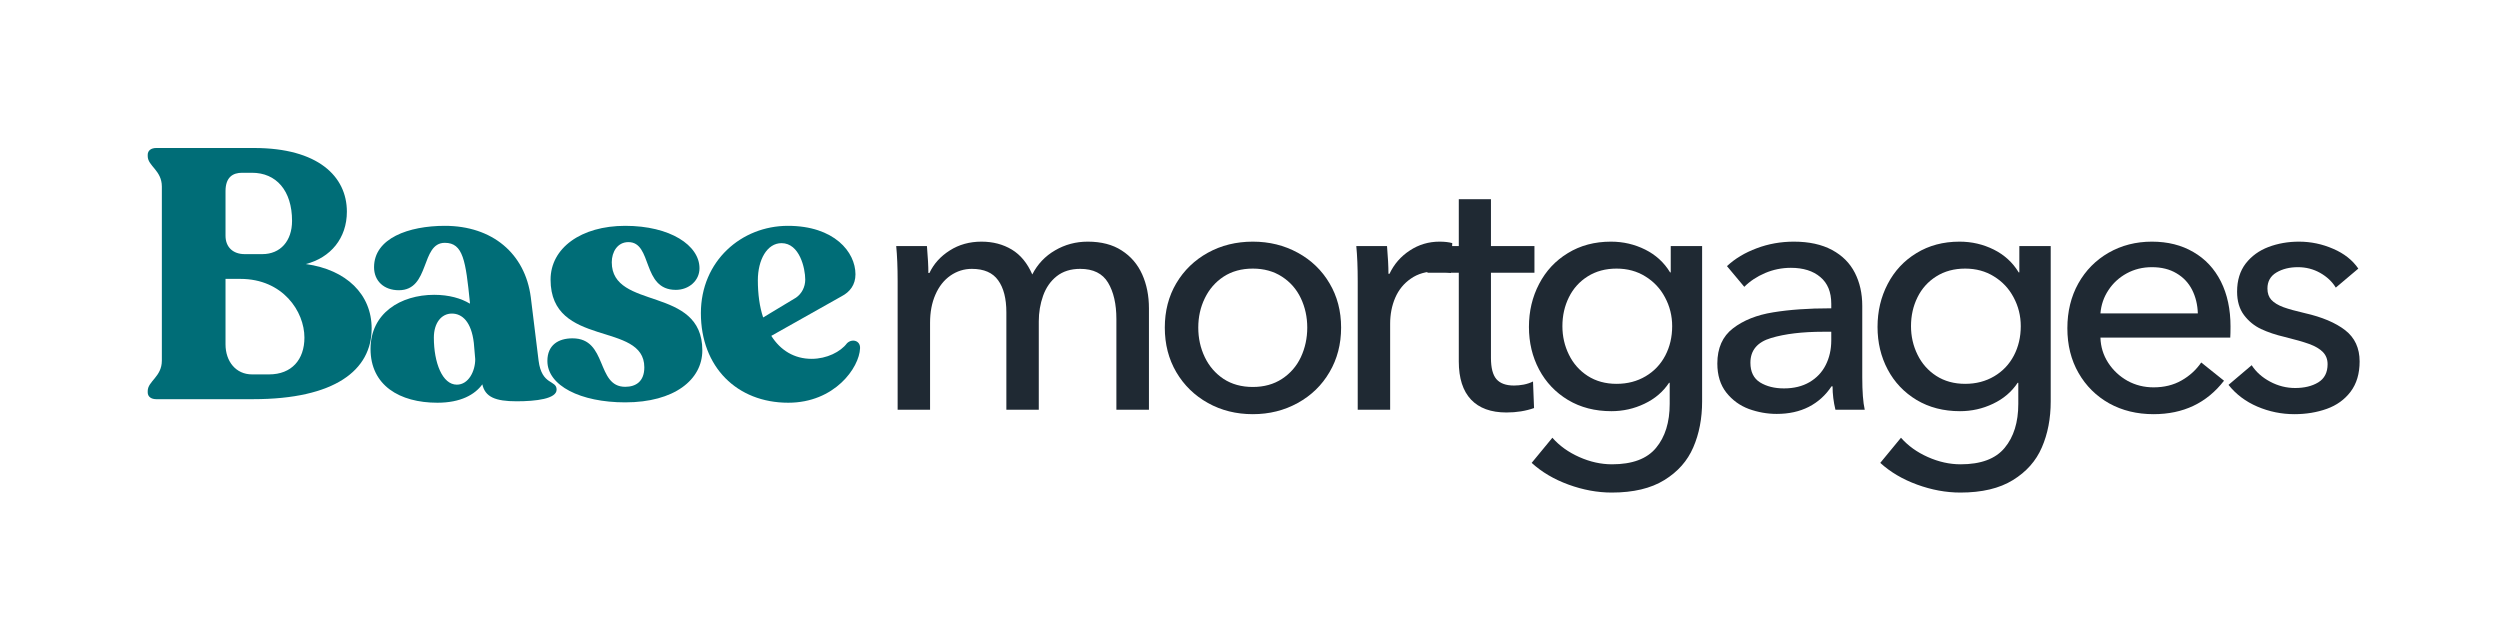
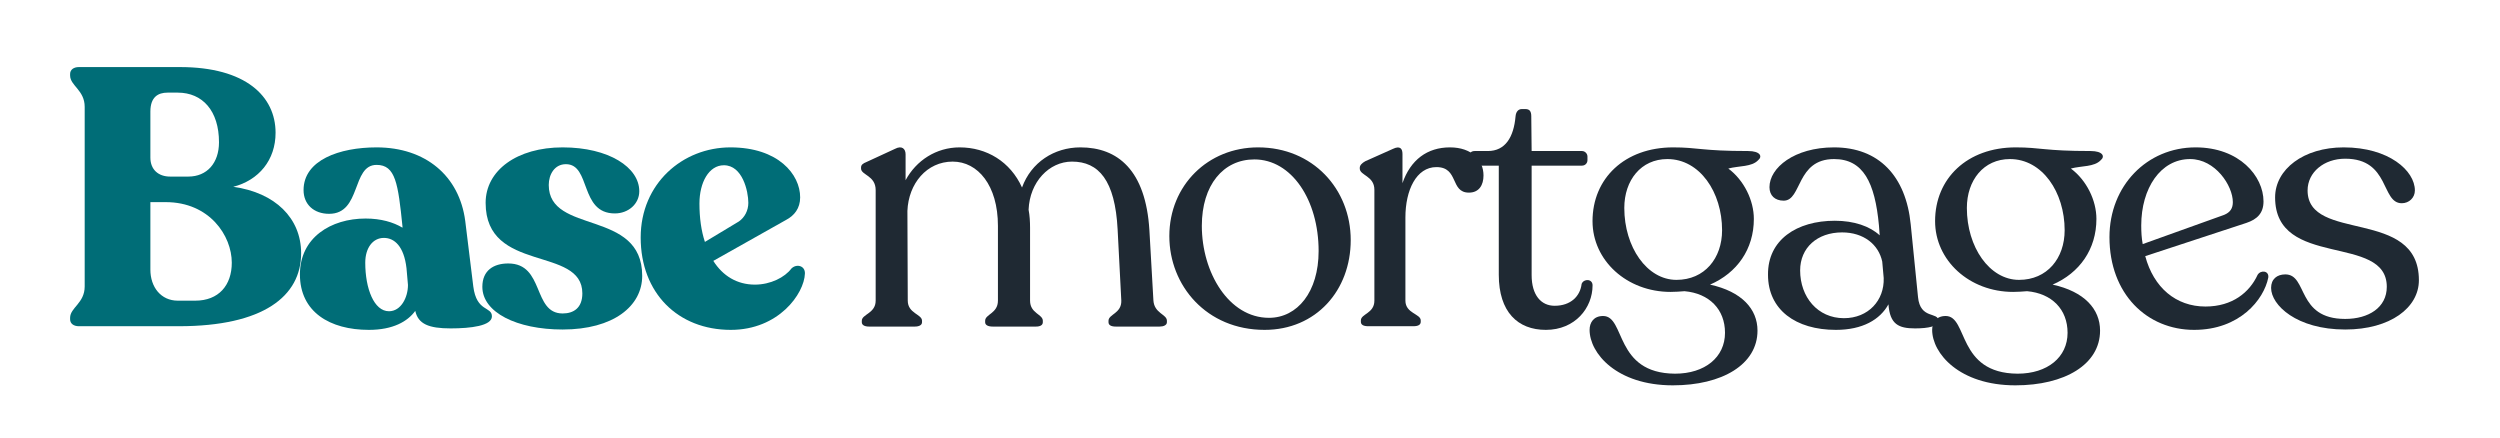
- <svg xmlns="http://www.w3.org/2000/svg" width="400" zoomAndPan="magnify" viewBox="0 0 300 75" height="100" preserveAspectRatio="xMidYMid meet" version="1.0">
+ <svg xmlns="http://www.w3.org/2000/svg" width="400" zoomAndPan="magnify" viewBox="0 0 300 52.5" height="70" preserveAspectRatio="xMidYMid meet" version="1.0">
  <defs>
    <g />
-     <clipPath id="861af560bd">
-       <rect x="0" width="91" y="0" height="59" />
+     <clipPath id="906b43cfec">
+       <path d="M 6 0 L 292 0 L 292 52.004 L 6 52.004 Z M 6 0 " clip-rule="nonzero" />
    </clipPath>
-     <clipPath id="8996b8bca9">
-       <path d="M 163 24 L 179.441 24 L 179.441 46 L 163 46 Z M 163 24 " clip-rule="nonzero" />
-     </clipPath>
-     <clipPath id="6f82ef687a">
-       <rect x="0" width="180" y="0" height="70" />
+     <clipPath id="2f4b60f630">
+       <rect x="0" width="286" y="0" height="53" />
    </clipPath>
  </defs>
-   <g transform="matrix(1, 0, 0, 1, 15, 6)">
-     <g clip-path="url(#861af560bd)">
-       <g fill="#006d77" fill-opacity="1">
-         <g transform="translate(0.984312, 41.901)">
-           <g>
-             <path d="M 20.715 -16.215 C 23.688 -16.98 25.641 -19.316 25.641 -22.5 C 25.641 -26.746 22.16 -30.141 14.52 -30.141 L 2.758 -30.141 C 2.164 -30.141 1.742 -29.844 1.742 -29.332 L 1.742 -29.164 C 1.742 -27.977 3.438 -27.465 3.438 -25.512 L 3.438 -4.629 C 3.438 -2.676 1.742 -2.164 1.742 -0.977 L 1.742 -0.805 C 1.742 -0.297 2.164 0 2.758 0 L 14.391 0 C 24.195 0 28.613 -3.48 28.613 -8.492 C 28.613 -12.566 25.598 -15.539 20.715 -16.215 Z M 11.078 -24.961 C 11.078 -26.66 11.973 -27.168 13.074 -27.168 L 14.262 -27.168 C 17.148 -27.168 19.062 -25.047 19.062 -21.395 C 19.062 -18.977 17.66 -17.406 15.496 -17.406 L 13.371 -17.406 C 12.016 -17.406 11.078 -18.211 11.078 -19.613 Z M 16.301 -2.973 L 14.262 -2.973 C 12.312 -2.973 11.078 -4.543 11.078 -6.578 L 11.078 -14.434 L 12.863 -14.434 C 17.957 -14.434 20.547 -10.527 20.547 -7.387 C 20.547 -4.754 19.02 -2.973 16.301 -2.973 Z M 16.301 -2.973 " />
+   <g clip-path="url(#906b43cfec)">
+     <g transform="matrix(1, 0, 0, 1, 6, 0)">
+       <g clip-path="url(#2f4b60f630)">
+         <g fill="#006d77" fill-opacity="1">
+           <g transform="translate(0.61557, 39.14634)">
+             <g>
+               <path d="M 21.375 -16.73 C 24.438 -17.52 26.453 -19.93 26.453 -23.211 C 26.453 -27.594 22.863 -31.098 14.98 -31.098 L 2.848 -31.098 C 2.234 -31.098 1.797 -30.789 1.797 -30.266 L 1.797 -30.09 C 1.797 -28.863 3.547 -28.336 3.547 -26.324 L 3.547 -4.773 C 3.547 -2.758 1.797 -2.234 1.797 -1.008 L 1.797 -0.832 C 1.797 -0.305 2.234 0 2.848 0 L 14.848 0 C 24.965 0 29.52 -3.59 29.52 -8.758 C 29.52 -12.965 26.41 -16.031 21.375 -16.73 Z M 11.43 -25.754 C 11.43 -27.504 12.352 -28.031 13.488 -28.031 L 14.715 -28.031 C 17.695 -28.031 19.664 -25.84 19.664 -22.074 C 19.664 -19.578 18.219 -17.957 15.984 -17.957 L 13.797 -17.957 C 12.395 -17.957 11.43 -18.789 11.43 -20.234 Z M 16.816 -3.066 L 14.715 -3.066 C 12.703 -3.066 11.43 -4.688 11.43 -6.789 L 11.43 -14.891 L 13.27 -14.891 C 18.527 -14.891 21.199 -10.863 21.199 -7.621 C 21.199 -4.906 19.621 -3.066 16.816 -3.066 Z M 16.816 -3.066 " />
+             </g>
          </g>
        </g>
-       </g>
-       <g fill="#006d77" fill-opacity="1">
-         <g transform="translate(28.40273, 41.901)">
-           <g>
-             <path d="M 21.227 -4.629 L 20.293 -12.227 C 19.613 -17.488 15.664 -20.801 9.977 -20.801 C 5.645 -20.801 1.484 -19.316 1.484 -15.836 C 1.484 -14.18 2.676 -13.074 4.457 -13.074 C 8.234 -13.074 7.047 -18.762 9.977 -18.762 C 12.184 -18.762 12.48 -16.598 12.988 -11.59 L 12.988 -11.461 C 11.93 -12.098 10.484 -12.523 8.703 -12.523 C 4.668 -12.523 1.062 -10.316 1.062 -6.027 C 1.062 -1.656 4.543 0.426 9.086 0.426 C 11.887 0.426 13.586 -0.551 14.477 -1.781 C 14.816 -0.254 16.047 0.254 18.594 0.254 C 20.93 0.254 23.391 -0.043 23.391 -1.145 C 23.391 -2.336 21.609 -1.613 21.227 -4.629 Z M 11.418 -1.742 C 9.68 -1.742 8.66 -4.371 8.66 -7.387 C 8.66 -9.129 9.551 -10.273 10.824 -10.273 C 12.055 -10.273 13.16 -9.297 13.457 -6.75 L 13.625 -4.797 C 13.625 -3.355 12.82 -1.742 11.418 -1.742 Z M 11.418 -1.742 " />
+         <g fill="#006d77" fill-opacity="1">
+           <g transform="translate(28.89673, 39.14634)">
+             <g>
+               <path d="M 21.898 -4.773 L 20.934 -12.613 C 20.234 -18.043 16.16 -21.461 10.293 -21.461 C 5.824 -21.461 1.531 -19.93 1.531 -16.336 C 1.531 -14.629 2.758 -13.488 4.598 -13.488 C 8.496 -13.488 7.27 -19.359 10.293 -19.359 C 12.57 -19.359 12.875 -17.125 13.402 -11.957 L 13.402 -11.824 C 12.309 -12.48 10.816 -12.922 8.977 -12.922 C 4.816 -12.922 1.094 -10.645 1.094 -6.219 C 1.094 -1.707 4.688 0.438 9.371 0.438 C 12.262 0.438 14.016 -0.57 14.934 -1.84 C 15.285 -0.262 16.555 0.262 19.184 0.262 C 21.594 0.262 24.133 -0.043 24.133 -1.184 C 24.133 -2.41 22.293 -1.664 21.898 -4.773 Z M 11.781 -1.797 C 9.984 -1.797 8.934 -4.512 8.934 -7.621 C 8.934 -9.418 9.855 -10.598 11.168 -10.598 C 12.438 -10.598 13.578 -9.59 13.883 -6.965 L 14.059 -4.949 C 14.059 -3.461 13.227 -1.797 11.781 -1.797 Z M 11.781 -1.797 " />
+             </g>
          </g>
        </g>
-       </g>
-       <g fill="#006d77" fill-opacity="1">
-         <g transform="translate(49.70921, 41.901)">
-           <g>
-             <path d="M 10.316 0.383 C 16.215 0.383 19.57 -2.336 19.57 -5.859 C 19.57 -13.668 8.703 -10.613 8.703 -16.43 C 8.703 -17.66 9.383 -18.848 10.699 -18.848 C 13.625 -18.848 12.27 -13.117 16.387 -13.117 C 17.957 -13.117 19.23 -14.223 19.23 -15.707 C 19.23 -18.465 15.707 -20.801 10.316 -20.801 C 5.008 -20.801 1.359 -18.125 1.359 -14.348 C 1.359 -6.113 12.609 -9.383 12.609 -3.82 C 12.609 -2.121 11.59 -1.484 10.316 -1.484 C 6.793 -1.484 8.234 -7.301 3.992 -7.301 C 2.293 -7.301 0.977 -6.496 0.977 -4.586 C 0.977 -1.613 4.965 0.383 10.316 0.383 Z M 10.316 0.383 " />
+         <g fill="#006d77" fill-opacity="1">
+           <g transform="translate(50.87353, 39.14634)">
+             <g>
+               <path d="M 10.645 0.395 C 16.73 0.395 20.191 -2.41 20.191 -6.043 C 20.191 -14.102 8.977 -10.949 8.977 -16.949 C 8.977 -18.219 9.68 -19.445 11.035 -19.445 C 14.059 -19.445 12.656 -13.535 16.906 -13.535 C 18.527 -13.535 19.84 -14.672 19.84 -16.203 C 19.84 -19.051 16.203 -21.461 10.645 -21.461 C 5.168 -21.461 1.402 -18.703 1.402 -14.805 C 1.402 -6.309 13.008 -9.68 13.008 -3.941 C 13.008 -2.191 11.957 -1.531 10.645 -1.531 C 7.008 -1.531 8.496 -7.531 4.117 -7.531 C 2.363 -7.531 1.008 -6.699 1.008 -4.73 C 1.008 -1.664 5.125 0.395 10.645 0.395 Z M 10.645 0.395 " />
+             </g>
          </g>
        </g>
-       </g>
-       <g fill="#006d77" fill-opacity="1">
-         <g transform="translate(68.17194, 41.901)">
-           <g>
-             <path d="M 18.465 -6.707 C 17.703 -5.688 16.047 -4.84 14.223 -4.84 C 12.141 -4.84 10.484 -5.859 9.383 -7.598 L 17.828 -12.352 C 18.805 -12.863 19.484 -13.711 19.484 -14.984 C 19.484 -17.66 16.938 -20.801 11.375 -20.801 C 5.816 -20.801 0.934 -16.598 0.934 -10.316 C 0.934 -3.863 5.266 0.426 11.418 0.426 C 16.98 0.426 19.953 -3.777 20.035 -6.113 C 20.078 -7.047 19.062 -7.301 18.465 -6.707 Z M 10.613 -18.723 C 12.777 -18.723 13.457 -15.707 13.457 -14.348 C 13.457 -13.457 13.031 -12.652 12.352 -12.184 L 8.406 -9.805 C 7.98 -11.078 7.77 -12.609 7.77 -14.262 C 7.77 -16.727 8.871 -18.723 10.613 -18.723 Z M 10.613 -18.723 " />
+         <g fill="#006d77" fill-opacity="1">
+           <g transform="translate(69.91703, 39.14634)">
+             <g>
+               <path d="M 19.051 -6.922 C 18.262 -5.867 16.555 -4.992 14.672 -4.992 C 12.527 -4.992 10.816 -6.043 9.68 -7.84 L 18.395 -12.746 C 19.402 -13.27 20.102 -14.148 20.102 -15.461 C 20.102 -18.219 17.477 -21.461 11.738 -21.461 C 6 -21.461 0.965 -17.125 0.965 -10.645 C 0.965 -3.984 5.43 0.438 11.781 0.438 C 17.52 0.438 20.586 -3.898 20.672 -6.309 C 20.715 -7.27 19.664 -7.531 19.051 -6.922 Z M 10.949 -19.316 C 13.184 -19.316 13.883 -16.203 13.883 -14.805 C 13.883 -13.883 13.445 -13.051 12.746 -12.57 L 8.672 -10.117 C 8.234 -11.43 8.016 -13.008 8.016 -14.715 C 8.016 -17.258 9.152 -19.316 10.949 -19.316 Z M 10.949 -19.316 " />
+             </g>
          </g>
        </g>
-       </g>
-     </g>
-   </g>
-   <g transform="matrix(1, 0, 0, 1, 104, 4)">
-     <g clip-path="url(#6f82ef687a)">
-       <g fill="#1f2933" fill-opacity="1">
-         <g transform="translate(0.357444, 45.16966)">
-           <g>
-             <path d="M 26.172 -20.172 C 27.805 -20.172 29.164 -19.816 30.25 -19.109 C 31.344 -18.41 32.16 -17.457 32.703 -16.25 C 33.242 -15.051 33.516 -13.691 33.516 -12.172 L 33.516 0 L 29.609 0 L 29.609 -10.891 C 29.609 -12.691 29.273 -14.145 28.609 -15.25 C 27.953 -16.352 26.836 -16.906 25.266 -16.906 C 24.129 -16.906 23.188 -16.609 22.438 -16.016 C 21.695 -15.422 21.156 -14.641 20.812 -13.672 C 20.469 -12.703 20.297 -11.68 20.297 -10.609 L 20.297 0 L 16.406 0 L 16.406 -11.688 C 16.406 -13.344 16.078 -14.625 15.422 -15.531 C 14.773 -16.445 13.723 -16.906 12.266 -16.906 C 11.328 -16.906 10.469 -16.633 9.688 -16.094 C 8.914 -15.551 8.316 -14.789 7.891 -13.812 C 7.461 -12.832 7.25 -11.707 7.25 -10.438 L 7.25 0 L 3.359 0 L 3.359 -15.406 C 3.359 -17.094 3.301 -18.504 3.188 -19.641 L 6.875 -19.641 C 6.988 -18.305 7.047 -17.227 7.047 -16.406 L 7.172 -16.406 C 7.691 -17.508 8.504 -18.41 9.609 -19.109 C 10.711 -19.816 11.984 -20.172 13.422 -20.172 C 14.797 -20.172 16.008 -19.852 17.062 -19.219 C 18.113 -18.582 18.93 -17.586 19.516 -16.234 C 20.148 -17.473 21.062 -18.438 22.25 -19.125 C 23.438 -19.82 24.742 -20.172 26.172 -20.172 Z M 26.172 -20.172 " />
+         <g fill="#006d77" fill-opacity="1">
+           <g transform="translate(89.17944, 39.14634)">
+             <g />
          </g>
        </g>
-       </g>
-       <g fill="#1f2933" fill-opacity="1">
-         <g transform="translate(33.69874, 45.16966)">
-           <g>
-             <path d="M 12.641 0.531 C 10.648 0.531 8.852 0.082 7.25 -0.812 C 5.645 -1.707 4.379 -2.941 3.453 -4.516 C 2.535 -6.086 2.078 -7.867 2.078 -9.859 C 2.078 -11.848 2.535 -13.617 3.453 -15.172 C 4.379 -16.734 5.645 -17.957 7.25 -18.844 C 8.852 -19.727 10.648 -20.172 12.641 -20.172 C 14.617 -20.172 16.414 -19.727 18.031 -18.844 C 19.656 -17.957 20.926 -16.734 21.844 -15.172 C 22.77 -13.617 23.234 -11.848 23.234 -9.859 C 23.234 -7.867 22.77 -6.086 21.844 -4.516 C 20.926 -2.941 19.656 -1.707 18.031 -0.812 C 16.414 0.082 14.617 0.531 12.641 0.531 Z M 12.641 -2.734 C 13.984 -2.734 15.148 -3.055 16.141 -3.703 C 17.141 -4.359 17.895 -5.227 18.406 -6.312 C 18.914 -7.406 19.172 -8.586 19.172 -9.859 C 19.172 -11.129 18.914 -12.301 18.406 -13.375 C 17.895 -14.457 17.141 -15.32 16.141 -15.969 C 15.148 -16.613 13.984 -16.938 12.641 -16.938 C 11.285 -16.938 10.113 -16.613 9.125 -15.969 C 8.145 -15.32 7.395 -14.457 6.875 -13.375 C 6.352 -12.301 6.094 -11.129 6.094 -9.859 C 6.094 -8.586 6.352 -7.406 6.875 -6.312 C 7.395 -5.227 8.145 -4.359 9.125 -3.703 C 10.113 -3.055 11.285 -2.734 12.641 -2.734 Z M 12.641 -2.734 " />
+         <g fill="#1f2933" fill-opacity="1">
+           <g transform="translate(95.61912, 39.14634)">
+             <g>
+               <path d="M 36.789 -3.109 L 36.309 -11.52 C 35.871 -18.746 32.496 -21.461 28.031 -21.461 C 24.879 -21.461 22.117 -19.664 21.023 -16.645 C 19.621 -19.754 16.773 -21.461 13.535 -21.461 C 10.73 -21.461 8.32 -19.883 7.051 -17.52 L 7.051 -20.629 C 7.051 -21.285 6.613 -21.723 5.781 -21.285 L 2.363 -19.707 C 1.926 -19.535 1.707 -19.359 1.707 -19.051 L 1.707 -18.922 C 1.707 -18.133 3.461 -18.09 3.461 -16.336 L 3.461 -3.066 C 3.461 -1.531 1.797 -1.445 1.797 -0.656 L 1.797 -0.48 C 1.797 -0.133 2.145 0.043 2.672 0.043 L 8.145 0.043 C 8.672 0.043 9.023 -0.133 9.023 -0.48 L 9.023 -0.656 C 9.023 -1.445 7.312 -1.531 7.312 -3.066 L 7.27 -13.84 C 7.402 -17.125 9.59 -19.754 12.703 -19.754 C 15.723 -19.754 18.133 -16.906 18.133 -12.043 L 18.133 -3.066 C 18.133 -1.531 16.598 -1.445 16.598 -0.656 L 16.598 -0.48 C 16.598 -0.133 16.949 0.043 17.52 0.043 L 22.688 0.043 C 23.211 0.043 23.52 -0.133 23.52 -0.48 L 23.52 -0.656 C 23.52 -1.445 21.988 -1.531 21.988 -3.066 L 21.988 -11.824 C 21.988 -12.57 21.941 -13.312 21.812 -13.973 C 21.941 -17.301 24.266 -19.754 27.023 -19.754 C 30.219 -19.754 32.191 -17.52 32.496 -11.605 L 32.938 -3.066 C 32.98 -1.531 31.402 -1.445 31.402 -0.656 L 31.402 -0.48 C 31.402 -0.133 31.711 0.043 32.277 0.043 L 37.535 0.043 C 38.016 0.043 38.41 -0.133 38.41 -0.48 L 38.41 -0.656 C 38.41 -1.445 36.879 -1.531 36.789 -3.109 Z M 36.789 -3.109 " />
+             </g>
          </g>
        </g>
-       </g>
-       <g fill="#1f2933" fill-opacity="1">
-         <g transform="translate(55.56731, 45.16966)">
-           <g>
-             <path d="M 3.359 -15.406 C 3.359 -17.094 3.301 -18.504 3.188 -19.641 L 6.875 -19.641 C 6.988 -18.305 7.047 -17.195 7.047 -16.312 L 7.172 -16.312 C 7.723 -17.477 8.535 -18.41 9.609 -19.109 C 10.68 -19.816 11.867 -20.172 13.172 -20.172 C 13.773 -20.172 14.285 -20.113 14.703 -20 L 14.547 -16.406 C 13.984 -16.539 13.391 -16.609 12.766 -16.609 C 11.578 -16.609 10.566 -16.316 9.734 -15.734 C 8.898 -15.16 8.273 -14.395 7.859 -13.438 C 7.453 -12.488 7.25 -11.445 7.25 -10.312 L 7.25 0 L 3.359 0 Z M 3.359 -15.406 " />
+         <g fill="#1f2933" fill-opacity="1">
+           <g transform="translate(132.8753, 39.14634)">
+             <g>
+               <path d="M 12.875 0.438 C 19.051 0.438 23.211 -4.293 23.211 -10.336 C 23.211 -16.469 18.656 -21.461 12.09 -21.461 C 6.086 -21.461 1.445 -16.906 1.445 -10.816 C 1.445 -4.863 5.914 0.438 12.875 0.438 Z M 13.402 -1.008 C 8.586 -1.008 5.344 -6.438 5.344 -12.043 C 5.344 -16.949 7.926 -20.016 11.648 -20.016 C 16.117 -20.016 19.359 -15.152 19.359 -9.023 C 19.359 -4.117 16.816 -1.008 13.402 -1.008 Z M 13.402 -1.008 " />
+             </g>
          </g>
        </g>
-       </g>
-       <g fill="#1f2933" fill-opacity="1">
-         <g transform="translate(67.16428, 45.16966)">
-           <g>
-             <path d="M 9.609 0.328 C 7.754 0.328 6.336 -0.188 5.359 -1.219 C 4.379 -2.258 3.891 -3.785 3.891 -5.797 L 3.891 -16.438 L 0.125 -16.438 L 0.125 -19.641 L 3.891 -19.641 L 3.891 -25.266 L 7.75 -25.266 L 7.75 -19.641 L 12.969 -19.641 L 12.969 -16.438 L 7.75 -16.438 L 7.75 -6.219 C 7.75 -5.031 7.969 -4.18 8.406 -3.672 C 8.852 -3.16 9.555 -2.906 10.516 -2.906 C 10.879 -2.906 11.266 -2.941 11.672 -3.016 C 12.086 -3.098 12.461 -3.223 12.797 -3.391 L 12.922 -0.203 C 11.93 0.148 10.828 0.328 9.609 0.328 Z M 9.609 0.328 " />
+         <g fill="#1f2933" fill-opacity="1">
+           <g transform="translate(155.465, 39.14634)">
+             <g>
+               <path d="M 12.527 -21.461 C 9.812 -21.461 7.797 -19.973 6.832 -17.168 L 6.832 -20.672 C 6.832 -21.328 6.527 -21.68 5.695 -21.285 L 2.363 -19.797 C 1.973 -19.578 1.707 -19.316 1.707 -19.008 L 1.707 -18.922 C 1.707 -18.09 3.461 -18.043 3.461 -16.379 L 3.461 -3.066 C 3.461 -1.531 1.84 -1.488 1.84 -0.699 L 1.84 -0.527 C 1.84 -0.176 2.145 0 2.715 0 L 8.145 0 C 8.715 0 9.023 -0.176 9.023 -0.527 L 9.023 -0.699 C 9.023 -1.488 7.184 -1.531 7.184 -3.066 L 7.184 -13.051 C 7.184 -16.336 8.496 -19.094 10.906 -19.094 C 13.621 -19.094 12.527 -16.031 14.805 -16.031 C 16.031 -16.031 16.555 -16.949 16.555 -18.09 C 16.555 -19.93 15.152 -21.461 12.527 -21.461 Z M 12.527 -21.461 " />
+             </g>
          </g>
        </g>
-       </g>
-       <g fill="#1f2933" fill-opacity="1">
-         <g transform="translate(77.39446, 45.16966)">
-           <g>
-             <path d="M 12.016 9.938 C 10.297 9.938 8.566 9.617 6.828 8.984 C 5.086 8.348 3.613 7.477 2.406 6.375 L 4.891 3.359 C 5.742 4.328 6.816 5.098 8.109 5.672 C 9.41 6.254 10.723 6.547 12.047 6.547 C 14.484 6.547 16.242 5.891 17.328 4.578 C 18.422 3.266 18.969 1.504 18.969 -0.703 L 18.969 -3.234 L 18.891 -3.234 C 18.172 -2.148 17.188 -1.312 15.938 -0.719 C 14.695 -0.125 13.375 0.172 11.969 0.172 C 10.008 0.172 8.273 -0.273 6.766 -1.172 C 5.266 -2.078 4.109 -3.297 3.297 -4.828 C 2.484 -6.359 2.078 -8.062 2.078 -9.938 C 2.078 -11.82 2.484 -13.539 3.297 -15.094 C 4.109 -16.656 5.258 -17.891 6.75 -18.797 C 8.238 -19.711 9.961 -20.172 11.922 -20.172 C 13.391 -20.172 14.758 -19.852 16.031 -19.219 C 17.301 -18.582 18.297 -17.672 19.016 -16.484 L 19.094 -16.484 L 19.094 -19.641 L 22.859 -19.641 L 22.859 -1 C 22.859 1.051 22.504 2.891 21.797 4.516 C 21.098 6.141 19.941 7.445 18.328 8.438 C 16.711 9.438 14.609 9.938 12.016 9.938 Z M 12.594 -3.109 C 13.895 -3.109 15.055 -3.41 16.078 -4.016 C 17.098 -4.617 17.883 -5.445 18.438 -6.5 C 18.988 -7.551 19.266 -8.727 19.266 -10.031 C 19.266 -11.27 18.977 -12.422 18.406 -13.484 C 17.844 -14.547 17.055 -15.383 16.047 -16 C 15.047 -16.625 13.895 -16.938 12.594 -16.938 C 11.27 -16.938 10.113 -16.625 9.125 -16 C 8.145 -15.383 7.395 -14.551 6.875 -13.5 C 6.352 -12.445 6.094 -11.289 6.094 -10.031 C 6.094 -8.812 6.352 -7.672 6.875 -6.609 C 7.395 -5.547 8.145 -4.695 9.125 -4.062 C 10.113 -3.426 11.27 -3.109 12.594 -3.109 Z M 12.594 -3.109 " />
+         <g fill="#1f2933" fill-opacity="1">
+           <g transform="translate(169.9991, 39.14634)">
+             <g>
+               <path d="M 9.504 0.438 C 13.008 0.438 15.109 -2.191 15.109 -4.906 C 15.109 -5.695 14.059 -5.738 13.797 -5.082 C 13.621 -3.59 12.48 -2.453 10.555 -2.453 C 8.934 -2.453 7.797 -3.723 7.797 -6.133 L 7.797 -19.27 L 13.84 -19.27 C 14.191 -19.27 14.496 -19.535 14.496 -19.93 L 14.496 -20.367 C 14.496 -20.715 14.191 -21.023 13.84 -21.023 L 7.797 -21.023 L 7.754 -25.184 C 7.754 -25.754 7.578 -26.059 7.051 -26.059 L 6.613 -26.059 C 6.219 -26.059 5.914 -25.754 5.867 -25.184 C 5.648 -22.688 4.641 -21.023 2.539 -21.023 L 0.965 -21.023 C 0.527 -21.023 0.305 -20.762 0.305 -20.367 L 0.305 -19.93 C 0.305 -19.535 0.57 -19.27 0.965 -19.27 L 3.855 -19.27 L 3.855 -6.176 C 3.855 -1.707 6.133 0.438 9.504 0.438 Z M 9.504 0.438 " />
+             </g>
          </g>
        </g>
-       </g>
-       <g fill="#1f2933" fill-opacity="1">
-         <g transform="translate(100.1742, 45.16966)">
-           <g>
-             <path d="M 9.031 0.5 C 7.895 0.5 6.781 0.301 5.688 -0.094 C 4.602 -0.5 3.703 -1.156 2.984 -2.062 C 2.266 -2.977 1.906 -4.141 1.906 -5.547 C 1.906 -7.398 2.531 -8.805 3.781 -9.766 C 5.039 -10.734 6.645 -11.375 8.594 -11.688 C 10.539 -12.008 12.828 -12.172 15.453 -12.172 L 15.578 -12.172 L 15.578 -12.719 C 15.578 -14.125 15.141 -15.191 14.266 -15.922 C 13.398 -16.66 12.223 -17.031 10.734 -17.031 C 9.648 -17.031 8.617 -16.82 7.641 -16.406 C 6.66 -15.988 5.828 -15.438 5.141 -14.75 L 3.062 -17.234 C 4.031 -18.141 5.219 -18.852 6.625 -19.375 C 8.031 -19.906 9.52 -20.172 11.094 -20.172 C 12.914 -20.172 14.441 -19.836 15.672 -19.172 C 16.898 -18.516 17.812 -17.602 18.406 -16.438 C 19 -15.281 19.297 -13.957 19.297 -12.469 L 19.297 -3.891 C 19.297 -2.18 19.395 -0.883 19.594 0 L 16.078 0 C 15.848 -0.938 15.734 -1.875 15.734 -2.812 L 15.609 -2.812 C 14.898 -1.738 13.988 -0.914 12.875 -0.344 C 11.77 0.219 10.488 0.5 9.031 0.5 Z M 9.906 -2.562 C 11.094 -2.562 12.113 -2.812 12.969 -3.312 C 13.82 -3.812 14.469 -4.492 14.906 -5.359 C 15.352 -6.234 15.578 -7.223 15.578 -8.328 L 15.578 -9.359 L 14.625 -9.359 C 12.113 -9.359 10.023 -9.109 8.359 -8.609 C 6.703 -8.117 5.875 -7.129 5.875 -5.641 C 5.875 -4.555 6.258 -3.77 7.031 -3.281 C 7.812 -2.801 8.77 -2.562 9.906 -2.562 Z M 9.906 -2.562 " />
+         <g fill="#1f2933" fill-opacity="1">
+           <g transform="translate(183.4387, 39.14634)">
+             <g>
+               <path d="M 20.32 -21.023 C 14.805 -21.023 14.32 -21.461 11.344 -21.461 C 5.52 -21.461 1.664 -17.738 1.664 -12.613 C 1.664 -7.883 5.781 -4.117 11.035 -4.117 C 11.605 -4.117 12.133 -4.16 12.703 -4.203 C 15.68 -3.941 17.562 -2.016 17.562 0.789 C 17.562 3.723 15.152 5.695 11.562 5.695 C 4.25 5.648 5.648 -1.227 2.934 -1.227 C 1.797 -1.227 1.312 -0.438 1.312 0.438 C 1.312 3.242 4.555 7.094 11.301 7.094 C 17.211 7.094 21.461 4.598 21.461 0.527 C 21.461 -2.059 19.578 -4.16 15.766 -4.992 C 19.008 -6.395 21.023 -9.242 21.023 -12.875 C 21.023 -15.109 19.84 -17.52 17.957 -18.922 C 19.27 -19.27 20.762 -19.094 21.547 -19.93 C 22.074 -20.367 21.812 -21.023 20.32 -21.023 Z M 11.738 -5.562 C 8.191 -5.562 5.477 -9.504 5.477 -14.191 C 5.477 -17.52 7.488 -20.059 10.645 -20.059 C 14.539 -20.059 17.211 -16.074 17.211 -11.52 C 17.211 -8.145 15.109 -5.562 11.738 -5.562 Z M 11.738 -5.562 " />
+             </g>
          </g>
        </g>
-       </g>
-       <g fill="#1f2933" fill-opacity="1">
-         <g transform="translate(119.2264, 45.16966)">
-           <g>
-             <path d="M 12.016 9.938 C 10.297 9.938 8.566 9.617 6.828 8.984 C 5.086 8.348 3.613 7.477 2.406 6.375 L 4.891 3.359 C 5.742 4.328 6.816 5.098 8.109 5.672 C 9.41 6.254 10.723 6.547 12.047 6.547 C 14.484 6.547 16.242 5.891 17.328 4.578 C 18.422 3.266 18.969 1.504 18.969 -0.703 L 18.969 -3.234 L 18.891 -3.234 C 18.172 -2.148 17.188 -1.312 15.938 -0.719 C 14.695 -0.125 13.375 0.172 11.969 0.172 C 10.008 0.172 8.273 -0.273 6.766 -1.172 C 5.266 -2.078 4.109 -3.297 3.297 -4.828 C 2.484 -6.359 2.078 -8.062 2.078 -9.938 C 2.078 -11.82 2.484 -13.539 3.297 -15.094 C 4.109 -16.656 5.258 -17.891 6.75 -18.797 C 8.238 -19.711 9.961 -20.172 11.922 -20.172 C 13.391 -20.172 14.758 -19.852 16.031 -19.219 C 17.301 -18.582 18.297 -17.672 19.016 -16.484 L 19.094 -16.484 L 19.094 -19.641 L 22.859 -19.641 L 22.859 -1 C 22.859 1.051 22.504 2.891 21.797 4.516 C 21.098 6.141 19.941 7.445 18.328 8.438 C 16.711 9.438 14.609 9.938 12.016 9.938 Z M 12.594 -3.109 C 13.895 -3.109 15.055 -3.41 16.078 -4.016 C 17.098 -4.617 17.883 -5.445 18.438 -6.5 C 18.988 -7.551 19.266 -8.727 19.266 -10.031 C 19.266 -11.27 18.977 -12.422 18.406 -13.484 C 17.844 -14.547 17.055 -15.383 16.047 -16 C 15.047 -16.625 13.895 -16.938 12.594 -16.938 C 11.27 -16.938 10.113 -16.625 9.125 -16 C 8.145 -15.383 7.395 -14.551 6.875 -13.5 C 6.352 -12.445 6.094 -11.289 6.094 -10.031 C 6.094 -8.812 6.352 -7.672 6.875 -6.609 C 7.395 -5.547 8.145 -4.695 9.125 -4.062 C 10.113 -3.426 11.27 -3.109 12.594 -3.109 Z M 12.594 -3.109 " />
+         <g fill="#1f2933" fill-opacity="1">
+           <g transform="translate(204.5399, 39.14634)">
+             <g>
+               <path d="M 19.621 -3.504 L 18.746 -12.219 C 18.176 -18 14.934 -21.461 9.547 -21.461 C 4.773 -21.461 1.797 -19.008 1.797 -16.688 C 1.797 -15.68 2.453 -15.066 3.504 -15.066 C 5.695 -15.066 4.992 -20.059 9.547 -20.059 C 13.051 -20.059 14.453 -17.258 14.934 -12.09 L 15.023 -10.906 C 13.84 -12 11.957 -12.656 9.637 -12.656 C 5.082 -12.656 1.578 -10.379 1.621 -6.176 C 1.621 -1.973 4.949 0.438 9.766 0.438 C 12.965 0.438 15.066 -0.789 16.074 -2.629 C 16.25 -0.219 17.301 0.262 19.27 0.262 C 20.891 0.262 22.074 0 22.074 -0.656 C 22.074 -1.75 19.883 -0.789 19.621 -3.504 Z M 10.73 -0.965 C 7.578 -0.965 5.477 -3.504 5.477 -6.699 C 5.477 -9.418 7.531 -11.258 10.512 -11.258 C 13.094 -11.258 14.891 -9.812 15.328 -7.754 L 15.504 -5.781 C 15.594 -3.109 13.664 -0.965 10.73 -0.965 Z M 10.73 -0.965 " />
+             </g>
          </g>
        </g>
-       </g>
-       <g fill="#1f2933" fill-opacity="1">
-         <g transform="translate(142.0062, 45.16966)">
-           <g>
-             <path d="M 12.422 0.531 C 10.43 0.531 8.656 0.098 7.094 -0.766 C 5.539 -1.641 4.316 -2.852 3.422 -4.406 C 2.523 -5.969 2.078 -7.758 2.078 -9.781 C 2.078 -11.789 2.516 -13.582 3.391 -15.156 C 4.273 -16.727 5.488 -17.957 7.031 -18.844 C 8.582 -19.727 10.312 -20.172 12.219 -20.172 C 14.125 -20.172 15.785 -19.754 17.203 -18.922 C 18.629 -18.098 19.727 -16.922 20.5 -15.391 C 21.27 -13.859 21.656 -12.055 21.656 -9.984 C 21.656 -9.398 21.645 -8.957 21.625 -8.656 L 6.047 -8.656 C 6.078 -7.551 6.391 -6.539 6.984 -5.625 C 7.578 -4.719 8.348 -4 9.297 -3.469 C 10.254 -2.945 11.297 -2.688 12.422 -2.688 C 13.691 -2.688 14.812 -2.961 15.781 -3.516 C 16.75 -4.066 17.535 -4.785 18.141 -5.672 L 20.875 -3.484 C 18.801 -0.805 15.984 0.531 12.422 0.531 Z M 17.734 -11.562 C 17.703 -12.602 17.473 -13.547 17.047 -14.391 C 16.617 -15.234 15.992 -15.895 15.172 -16.375 C 14.359 -16.863 13.375 -17.109 12.219 -17.109 C 11.113 -17.109 10.102 -16.859 9.188 -16.359 C 8.281 -15.859 7.551 -15.188 7 -14.344 C 6.445 -13.508 6.129 -12.582 6.047 -11.562 Z M 17.734 -11.562 " />
+         <g fill="#1f2933" fill-opacity="1">
+           <g transform="translate(224.5466, 39.14634)">
+             <g>
+               <path d="M 20.32 -21.023 C 14.805 -21.023 14.32 -21.461 11.344 -21.461 C 5.52 -21.461 1.664 -17.738 1.664 -12.613 C 1.664 -7.883 5.781 -4.117 11.035 -4.117 C 11.605 -4.117 12.133 -4.16 12.703 -4.203 C 15.68 -3.941 17.562 -2.016 17.562 0.789 C 17.562 3.723 15.152 5.695 11.562 5.695 C 4.25 5.648 5.648 -1.227 2.934 -1.227 C 1.797 -1.227 1.312 -0.438 1.312 0.438 C 1.312 3.242 4.555 7.094 11.301 7.094 C 17.211 7.094 21.461 4.598 21.461 0.527 C 21.461 -2.059 19.578 -4.16 15.766 -4.992 C 19.008 -6.395 21.023 -9.242 21.023 -12.875 C 21.023 -15.109 19.84 -17.52 17.957 -18.922 C 19.27 -19.27 20.762 -19.094 21.547 -19.93 C 22.074 -20.367 21.812 -21.023 20.32 -21.023 Z M 11.738 -5.562 C 8.191 -5.562 5.477 -9.504 5.477 -14.191 C 5.477 -17.52 7.488 -20.059 10.645 -20.059 C 14.539 -20.059 17.211 -16.074 17.211 -11.52 C 17.211 -8.145 15.109 -5.562 11.738 -5.562 Z M 11.738 -5.562 " />
+             </g>
          </g>
        </g>
-       </g>
-       <g clip-path="url(#8996b8bca9)">
        <g fill="#1f2933" fill-opacity="1">
-           <g transform="translate(162.3423, 45.16966)">
+           <g transform="translate(245.6477, 39.14634)">
            <g>
-               <path d="M 8.984 0.531 C 7.441 0.531 5.961 0.227 4.547 -0.375 C 3.141 -0.977 1.984 -1.848 1.078 -2.984 L 3.859 -5.344 C 4.379 -4.539 5.113 -3.883 6.062 -3.375 C 7.02 -2.863 8.023 -2.609 9.078 -2.609 C 10.18 -2.609 11.102 -2.832 11.844 -3.281 C 12.594 -3.738 12.969 -4.469 12.969 -5.469 C 12.969 -6.051 12.781 -6.535 12.406 -6.922 C 12.031 -7.305 11.484 -7.629 10.766 -7.891 C 10.047 -8.148 9.066 -8.43 7.828 -8.734 C 6.754 -8.984 5.805 -9.301 4.984 -9.688 C 4.172 -10.07 3.488 -10.629 2.938 -11.359 C 2.383 -12.098 2.109 -13.035 2.109 -14.172 C 2.109 -15.523 2.453 -16.648 3.141 -17.547 C 3.836 -18.441 4.75 -19.102 5.875 -19.531 C 7.008 -19.957 8.227 -20.172 9.531 -20.172 C 10.969 -20.172 12.336 -19.883 13.641 -19.312 C 14.953 -18.75 15.957 -17.957 16.656 -16.938 L 13.953 -14.656 C 13.516 -15.375 12.891 -15.961 12.078 -16.422 C 11.266 -16.879 10.375 -17.109 9.406 -17.109 C 8.406 -17.109 7.547 -16.895 6.828 -16.469 C 6.109 -16.039 5.75 -15.398 5.75 -14.547 C 5.75 -13.984 5.906 -13.531 6.219 -13.188 C 6.539 -12.844 7.02 -12.551 7.656 -12.312 C 8.289 -12.082 9.148 -11.844 10.234 -11.594 C 12.305 -11.125 13.922 -10.441 15.078 -9.547 C 16.234 -8.648 16.812 -7.398 16.812 -5.797 C 16.812 -4.336 16.453 -3.129 15.734 -2.172 C 15.016 -1.223 14.062 -0.535 12.875 -0.109 C 11.688 0.316 10.391 0.531 8.984 0.531 Z M 8.984 0.531 " />
+               <path d="M 19.27 -6.176 C 18.309 -4.074 16.25 -2.363 13.008 -2.363 C 9.461 -2.363 6.789 -4.641 5.781 -8.41 L 17.914 -12.395 C 19.227 -12.832 19.973 -13.578 19.973 -14.98 C 19.973 -18 17.082 -21.461 11.824 -21.461 C 6 -21.461 1.488 -16.863 1.488 -10.688 C 1.488 -3.855 6 0.438 11.648 0.438 C 17.125 0.438 20.016 -3.195 20.543 -5.824 C 20.672 -6.656 19.664 -6.789 19.27 -6.176 Z M 11.168 -20.059 C 14.191 -20.059 16.293 -16.863 16.293 -14.891 C 16.293 -14.148 15.984 -13.664 15.242 -13.359 L 5.477 -9.855 C 5.344 -10.555 5.301 -11.301 5.301 -12.09 C 5.301 -16.555 7.621 -20.059 11.168 -20.059 Z M 11.168 -20.059 " />
+             </g>
+           </g>
+         </g>
+         <g fill="#1f2933" fill-opacity="1">
+           <g transform="translate(265.1728, 39.14634)">
+             <g>
+               <path d="M 10.25 0.395 C 15.68 0.395 19.094 -2.234 19.094 -5.52 C 19.094 -14.277 5.738 -9.984 5.738 -16.293 C 5.738 -18.484 7.707 -20.102 10.25 -20.102 C 15.637 -20.102 14.539 -14.758 17.039 -14.758 C 17.914 -14.758 18.613 -15.418 18.613 -16.293 C 18.613 -18.656 15.504 -21.461 10.074 -21.461 C 5.254 -21.461 1.84 -18.832 1.84 -15.461 C 1.84 -6.832 15.242 -11.168 15.242 -4.73 C 15.242 -2.234 13.051 -0.875 10.25 -0.875 C 4.379 -0.875 5.781 -6.219 3.066 -6.219 C 2.059 -6.219 1.359 -5.648 1.359 -4.598 C 1.359 -2.539 4.422 0.395 10.25 0.395 Z M 10.25 0.395 " />
            </g>
          </g>
        </g>
      </g>
    </g>
  </g>
</svg>
